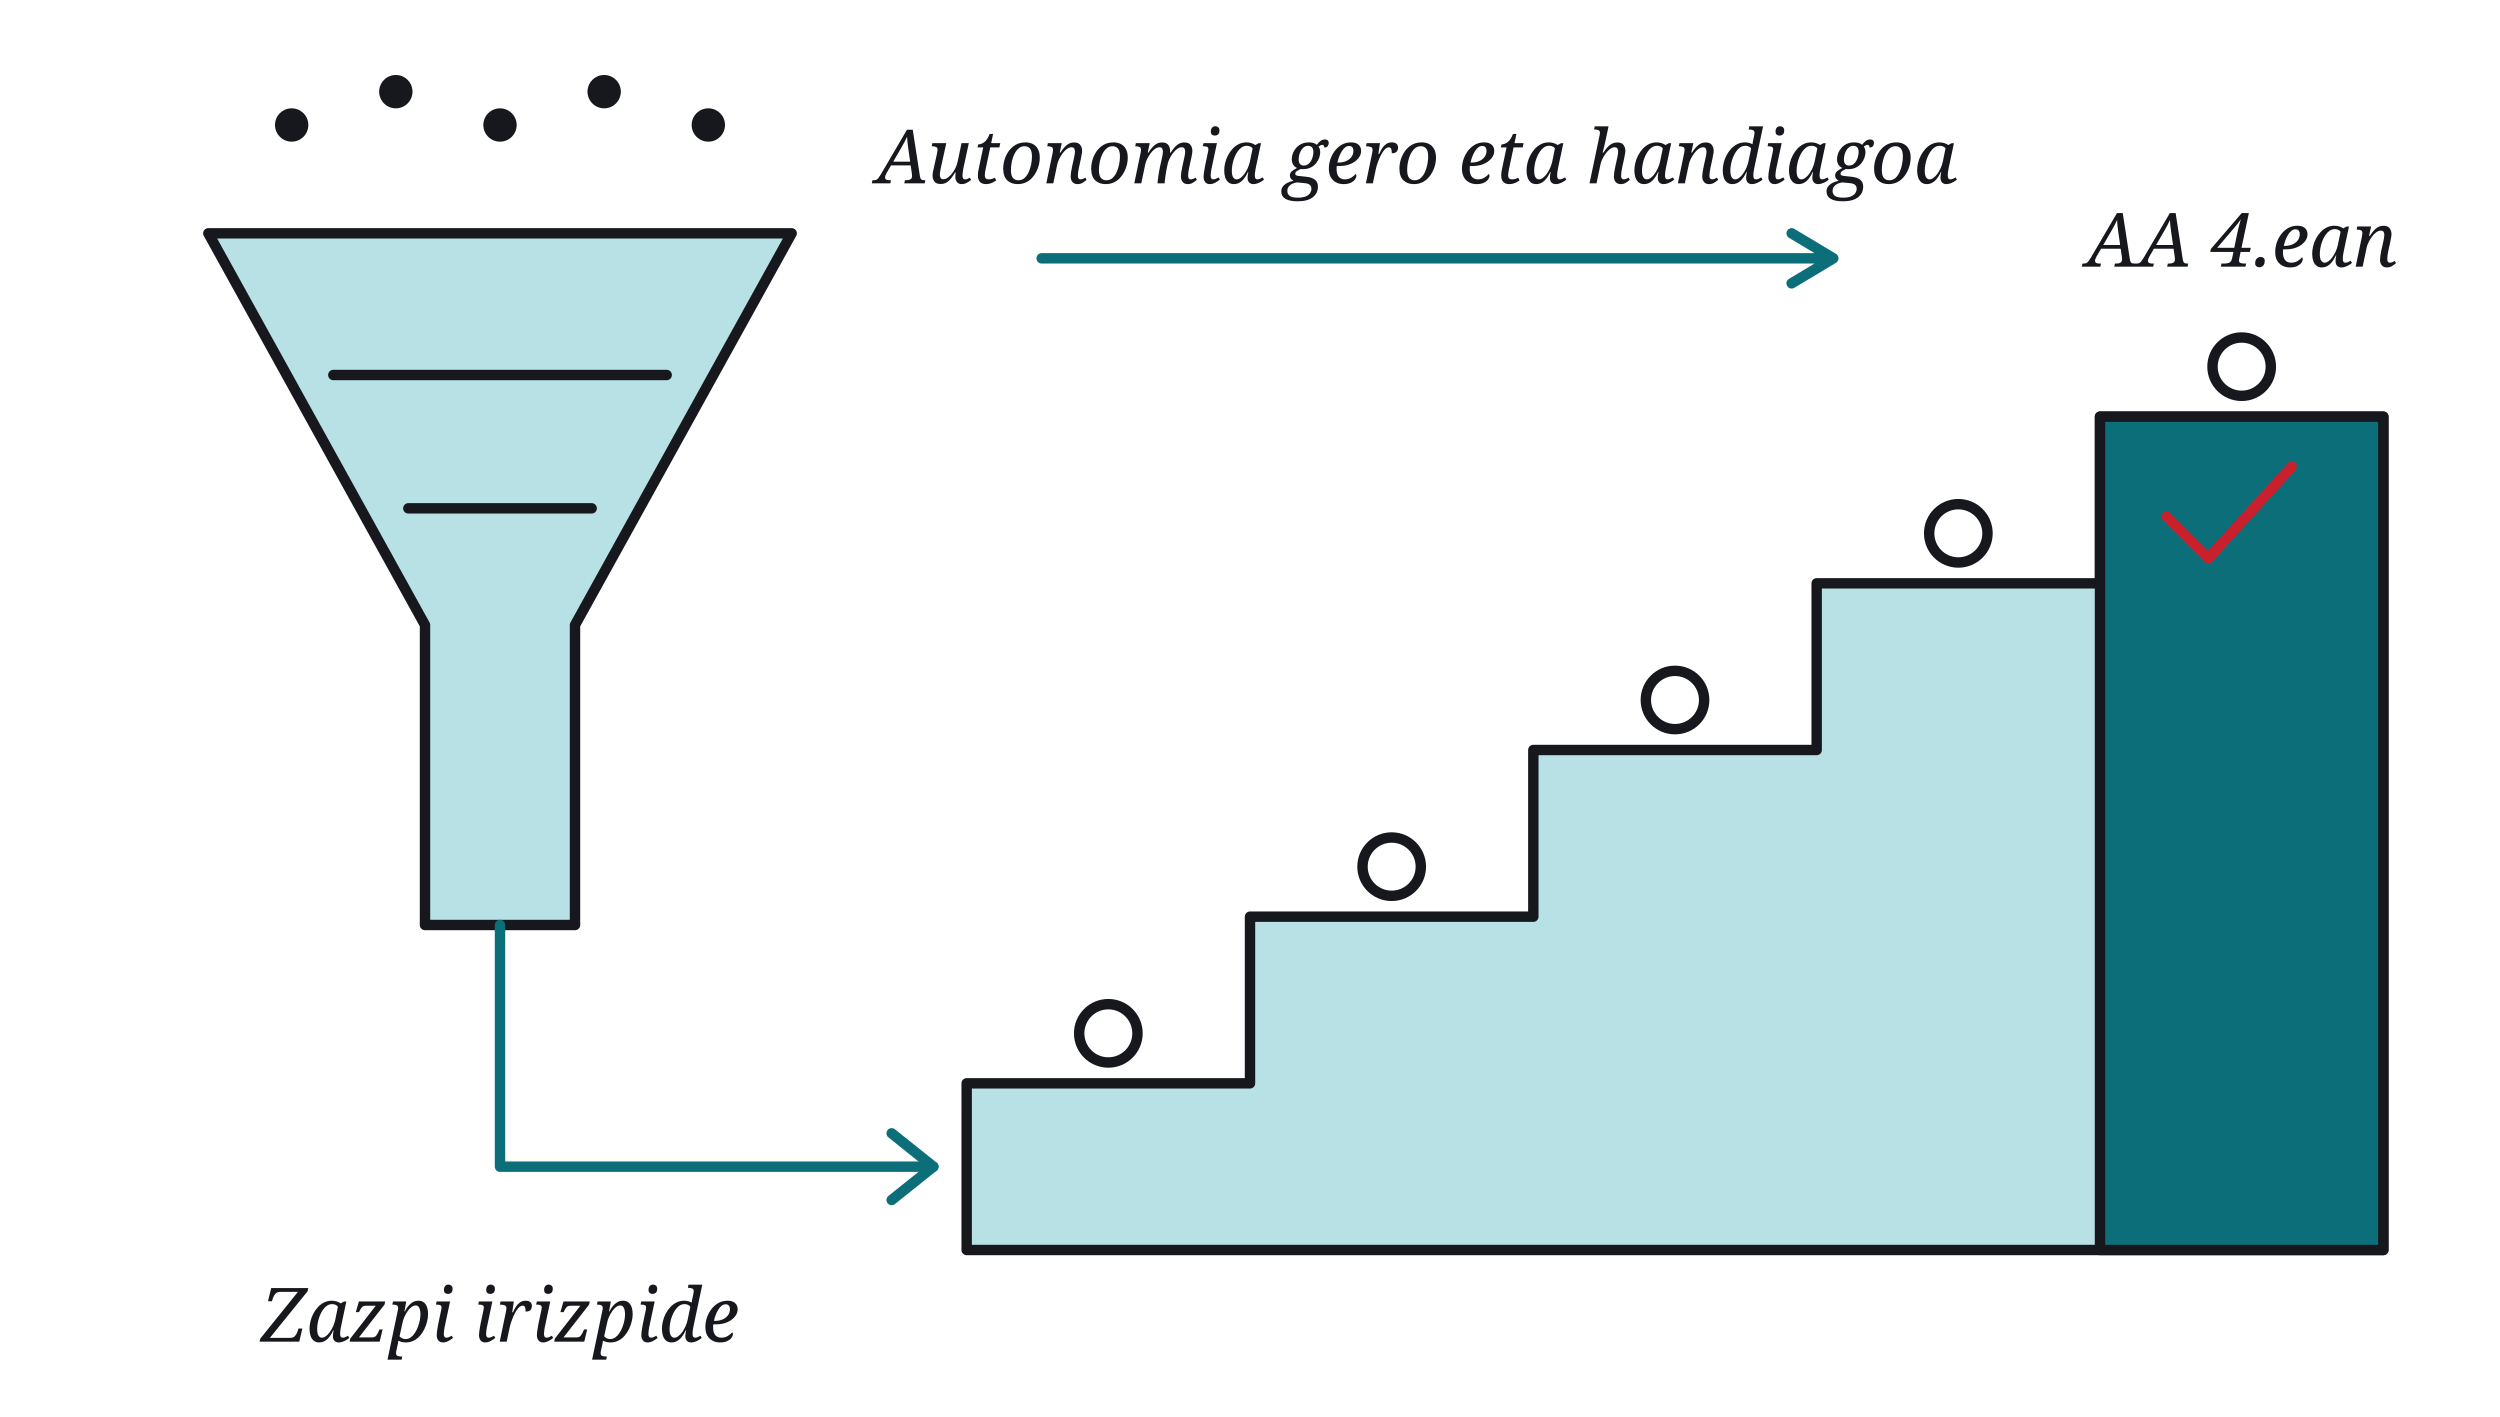
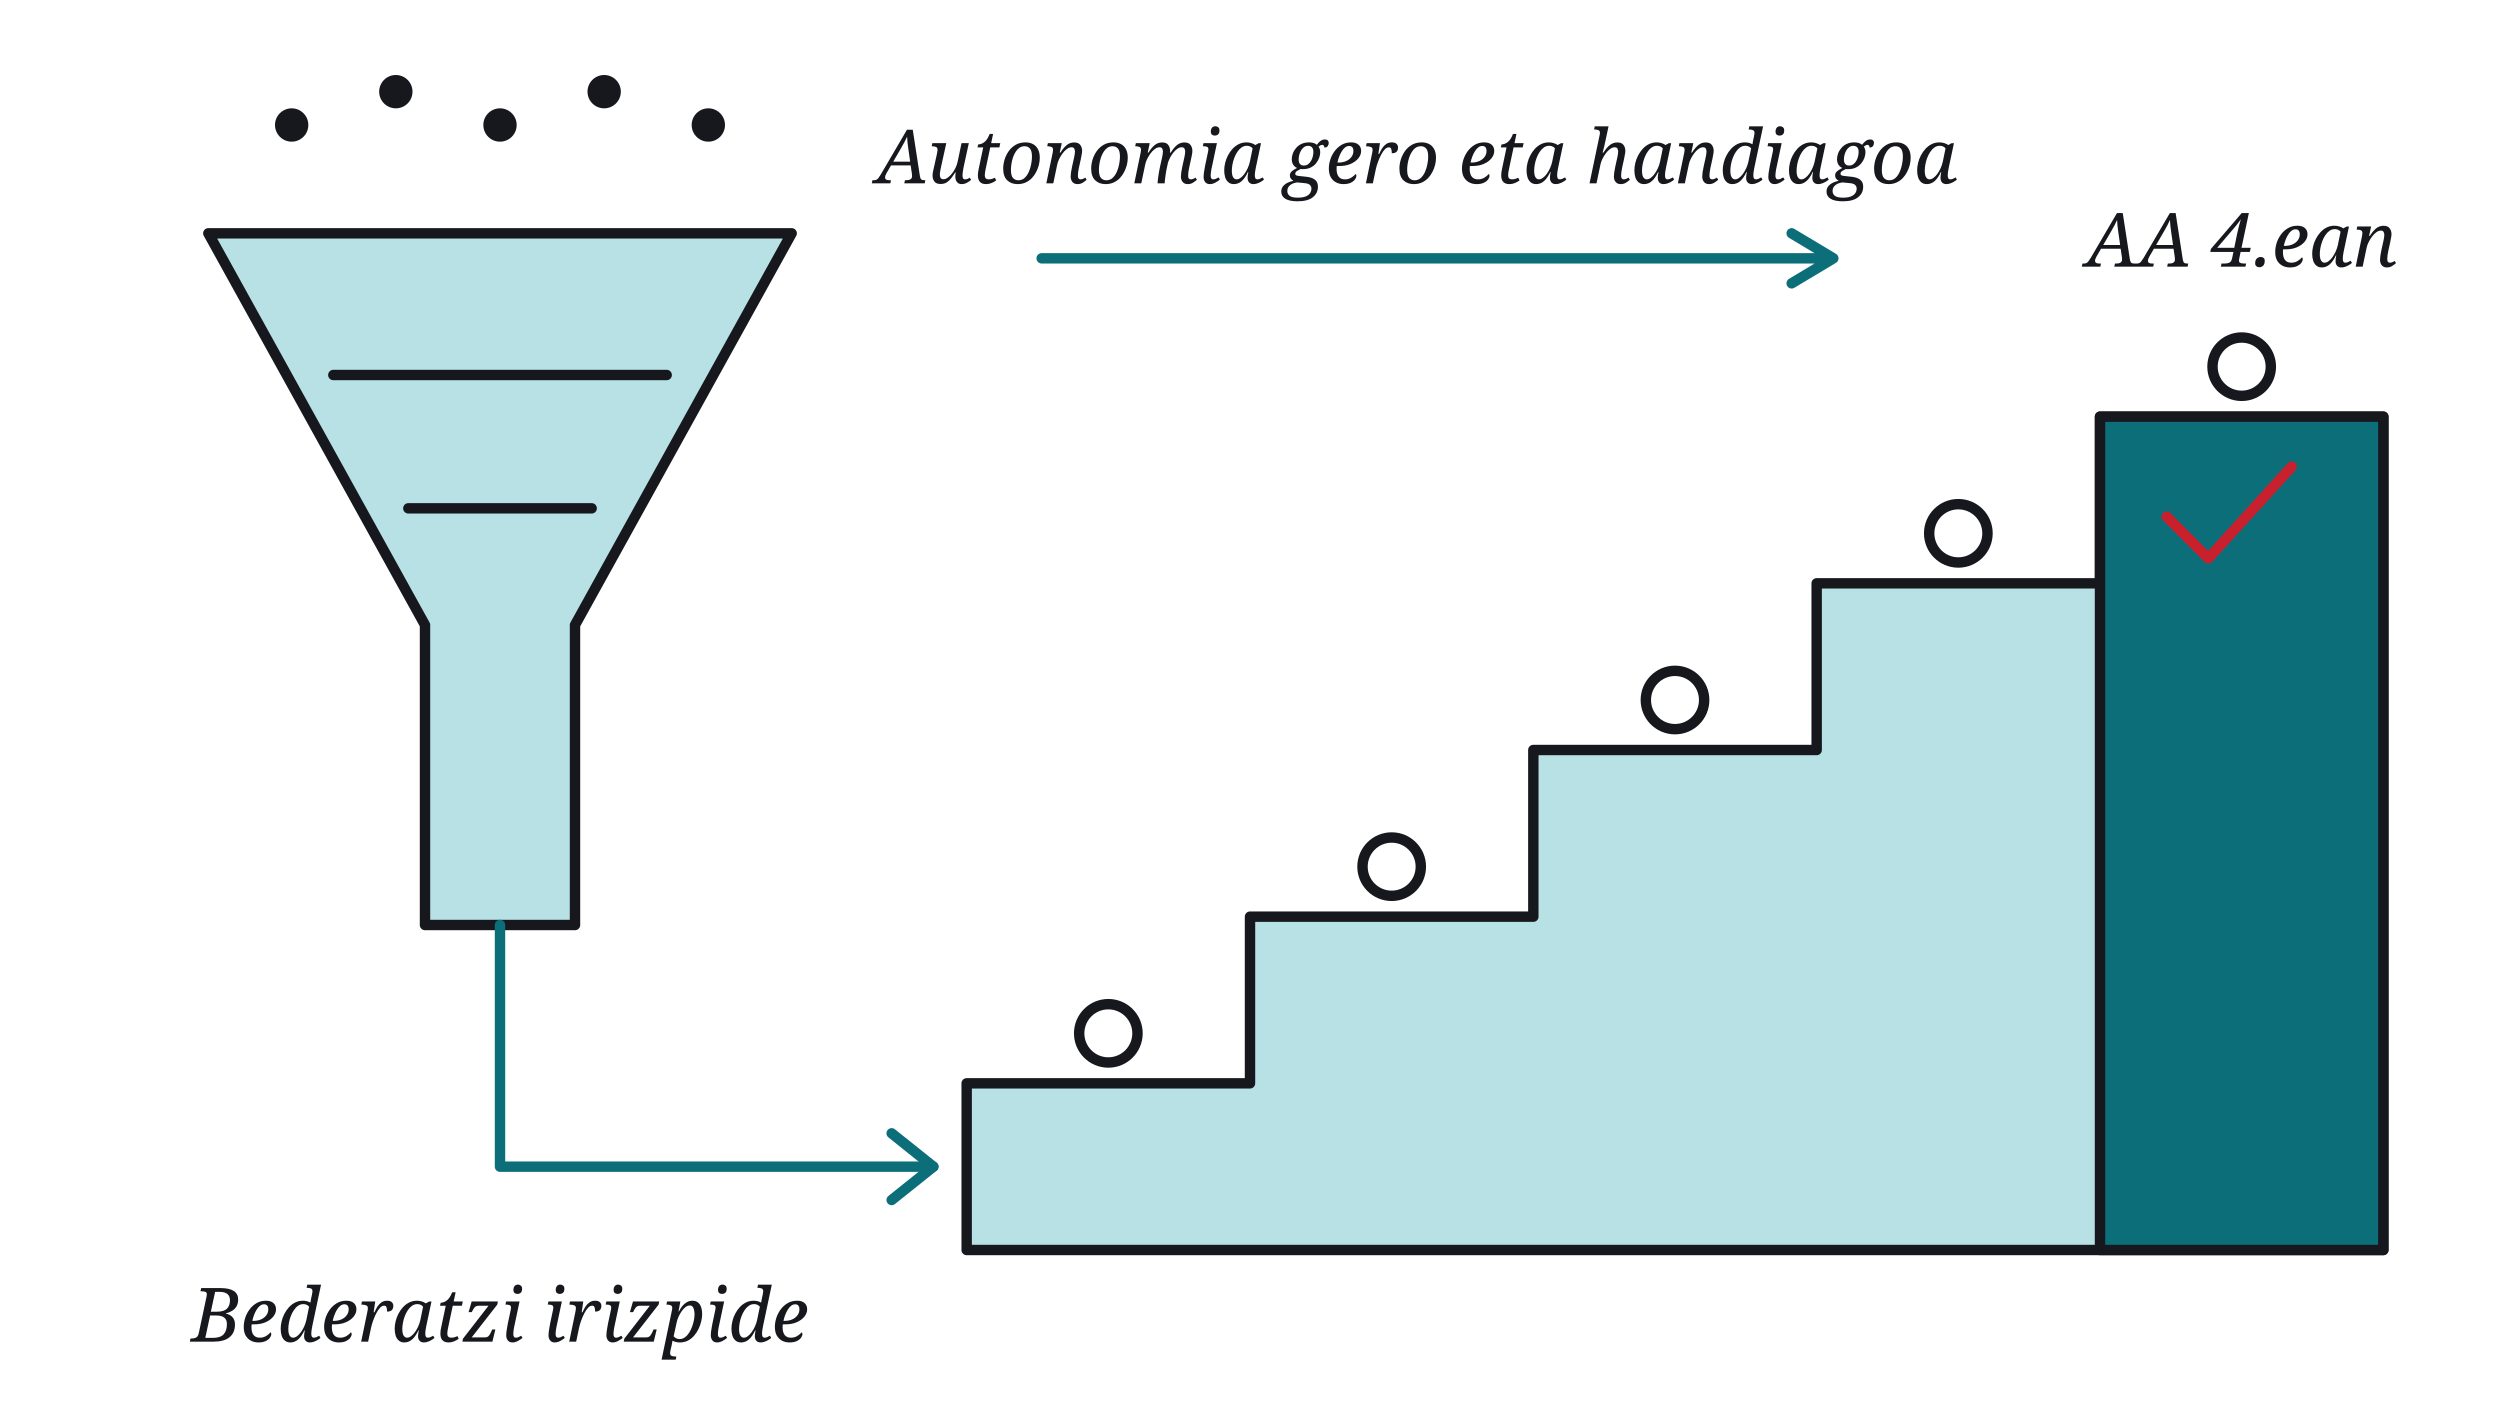
<svg xmlns="http://www.w3.org/2000/svg" class="ilu-d" viewBox="0 0 600 340">
  <style>svg.ilu-d{background:var(--sec-tinte,#e0f2f3)}.ilu-d .t{stroke: var(--ilu-tinta,#16181d); fill: none; stroke-width: 2.5; stroke-linecap: round; stroke-linejoin: round;}.ilu-d .a{stroke: var(--ilu-azul,#0b6e79); fill: none; stroke-width: 2.5; stroke-linecap: round; stroke-linejoin: round;}.ilu-d .r{stroke: var(--ilu-rojo,#c8202c); fill: none; stroke-width: 2.5; stroke-linecap: round; stroke-linejoin: round;}.ilu-d .fa{fill: var(--ilu-relleno,#b7e1e5); stroke: none;}.ilu-d .ft{fill: var(--ilu-tinta,#16181d); stroke: none;}.ilu-d .fz{fill: var(--ilu-azul,#0b6e79); stroke: none;}.ilu-d .lbl{fill: var(--ilu-tinta,#16181d); font-family: 'Newsreader', Georgia, serif; font-style: italic; font-size: 18px;}.ilu-d .num{fill: var(--ilu-tinta,#16181d); font-family: 'Newsreader', Georgia, serif; font-size: 34px; font-weight: 600;}.ilu-d .num-tres{font-size: 38px; font-weight: 700;}.ilu-d .nom-chatgpt{fill: var(--c-herramientas,#1c3faa);}.ilu-d .nom-vce{fill: var(--c-comunidad,#1d7547);}.ilu-d .nom-edumedia{fill: var(--c-multimedia,#a8206f);}.ilu-d .total{fill: var(--ilu-tinta,#16181d); font-family: 'Newsreader', Georgia, serif; font-size: 60px; font-weight: 700;}.ilu-d g.li2{stroke-width: 1.25;}.ilu-d g.li3{stroke-width: 0.833;}.ilu-d g.li4{stroke-width: 0.625;}</style>
  <circle class="ft" cx="70" cy="30" r="4" />
  <circle class="ft" cx="95" cy="22" r="4" />
  <circle class="ft" cx="120" cy="30" r="4" />
  <circle class="ft" cx="145" cy="22" r="4" />
  <circle class="ft" cx="170" cy="30" r="4" />
  <path class="fa" d="M50 56 H190 L138 150 V222 L102 222 V150 Z" />
  <path class="t" d="M50 56 H190 L138 150 V222 L102 222 V150 Z" />
  <path class="t" d="M80 90 H160 M98 122 H142" />
  <path class="a" d="M120 222 V280 H224" />
  <path class="a" d="M214 272 L224 280 L214 288" />
-   <text class="lbl" x="120" y="322" text-anchor="middle">Zazpi irizpide</text>
+   <text class="lbl" x="120" y="322" text-anchor="middle">Bederatzi irizpide</text>
  <path class="fa" d="M232 300 V260 H300 V220 H368 V180 H436 V140 H504 V100 H572 V300 Z" />
  <path class="t" d="M232 300 V260 H300 V220 H368 V180 H436 V140 H504 V100 H572 V300 Z" />
  <rect class="fz" x="504" y="100" width="68" height="200" />
  <path class="t" d="M504 100 H572 V300 H504 Z" />
  <circle class="t" cx="266" cy="248" r="7" />
  <circle class="t" cx="334" cy="208" r="7" />
  <circle class="t" cx="402" cy="168" r="7" />
  <circle class="t" cx="470" cy="128" r="7" />
  <circle class="t" cx="538" cy="88" r="7" />
  <text class="lbl" x="340" y="44" text-anchor="middle">Autonomia gero eta handiagoa</text>
  <path class="a" d="M250 62 H440 M430 56 L440 62 L430 68" />
  <text class="lbl" x="538" y="64" text-anchor="middle">AA 4.ean</text>
  <path class="r" d="M520 124 l10 10 l20 -22" />
</svg>
